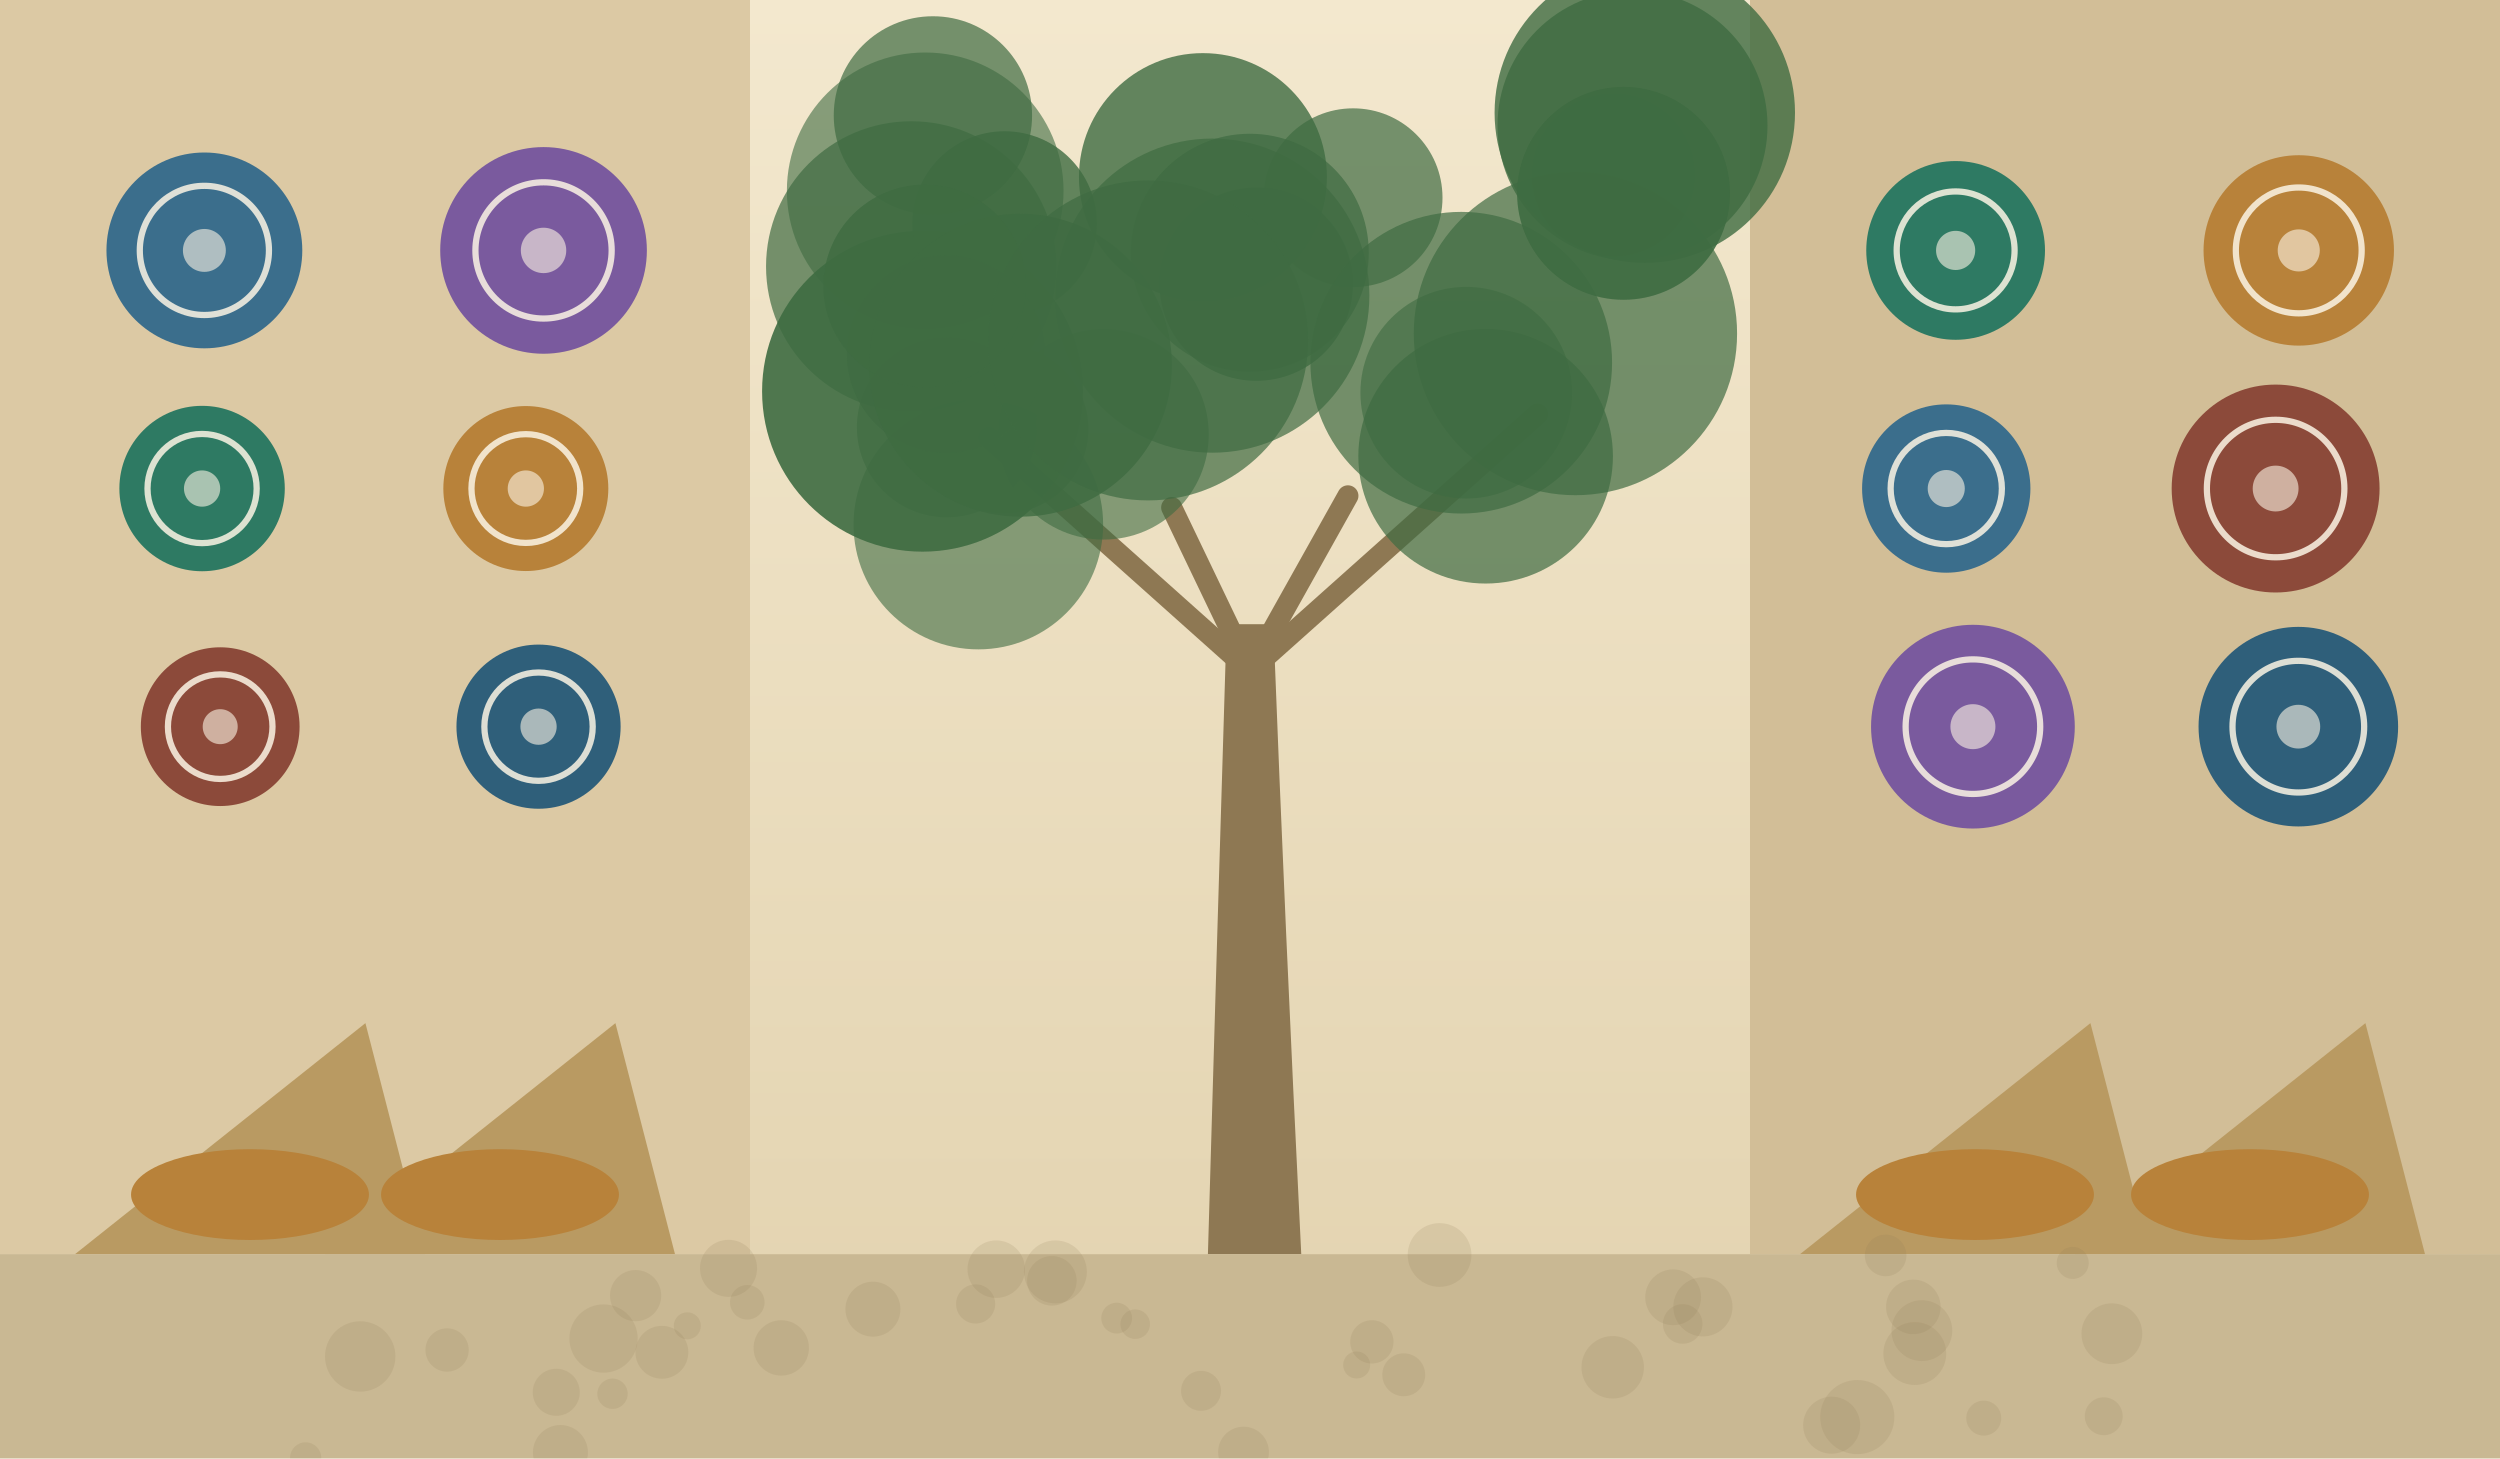
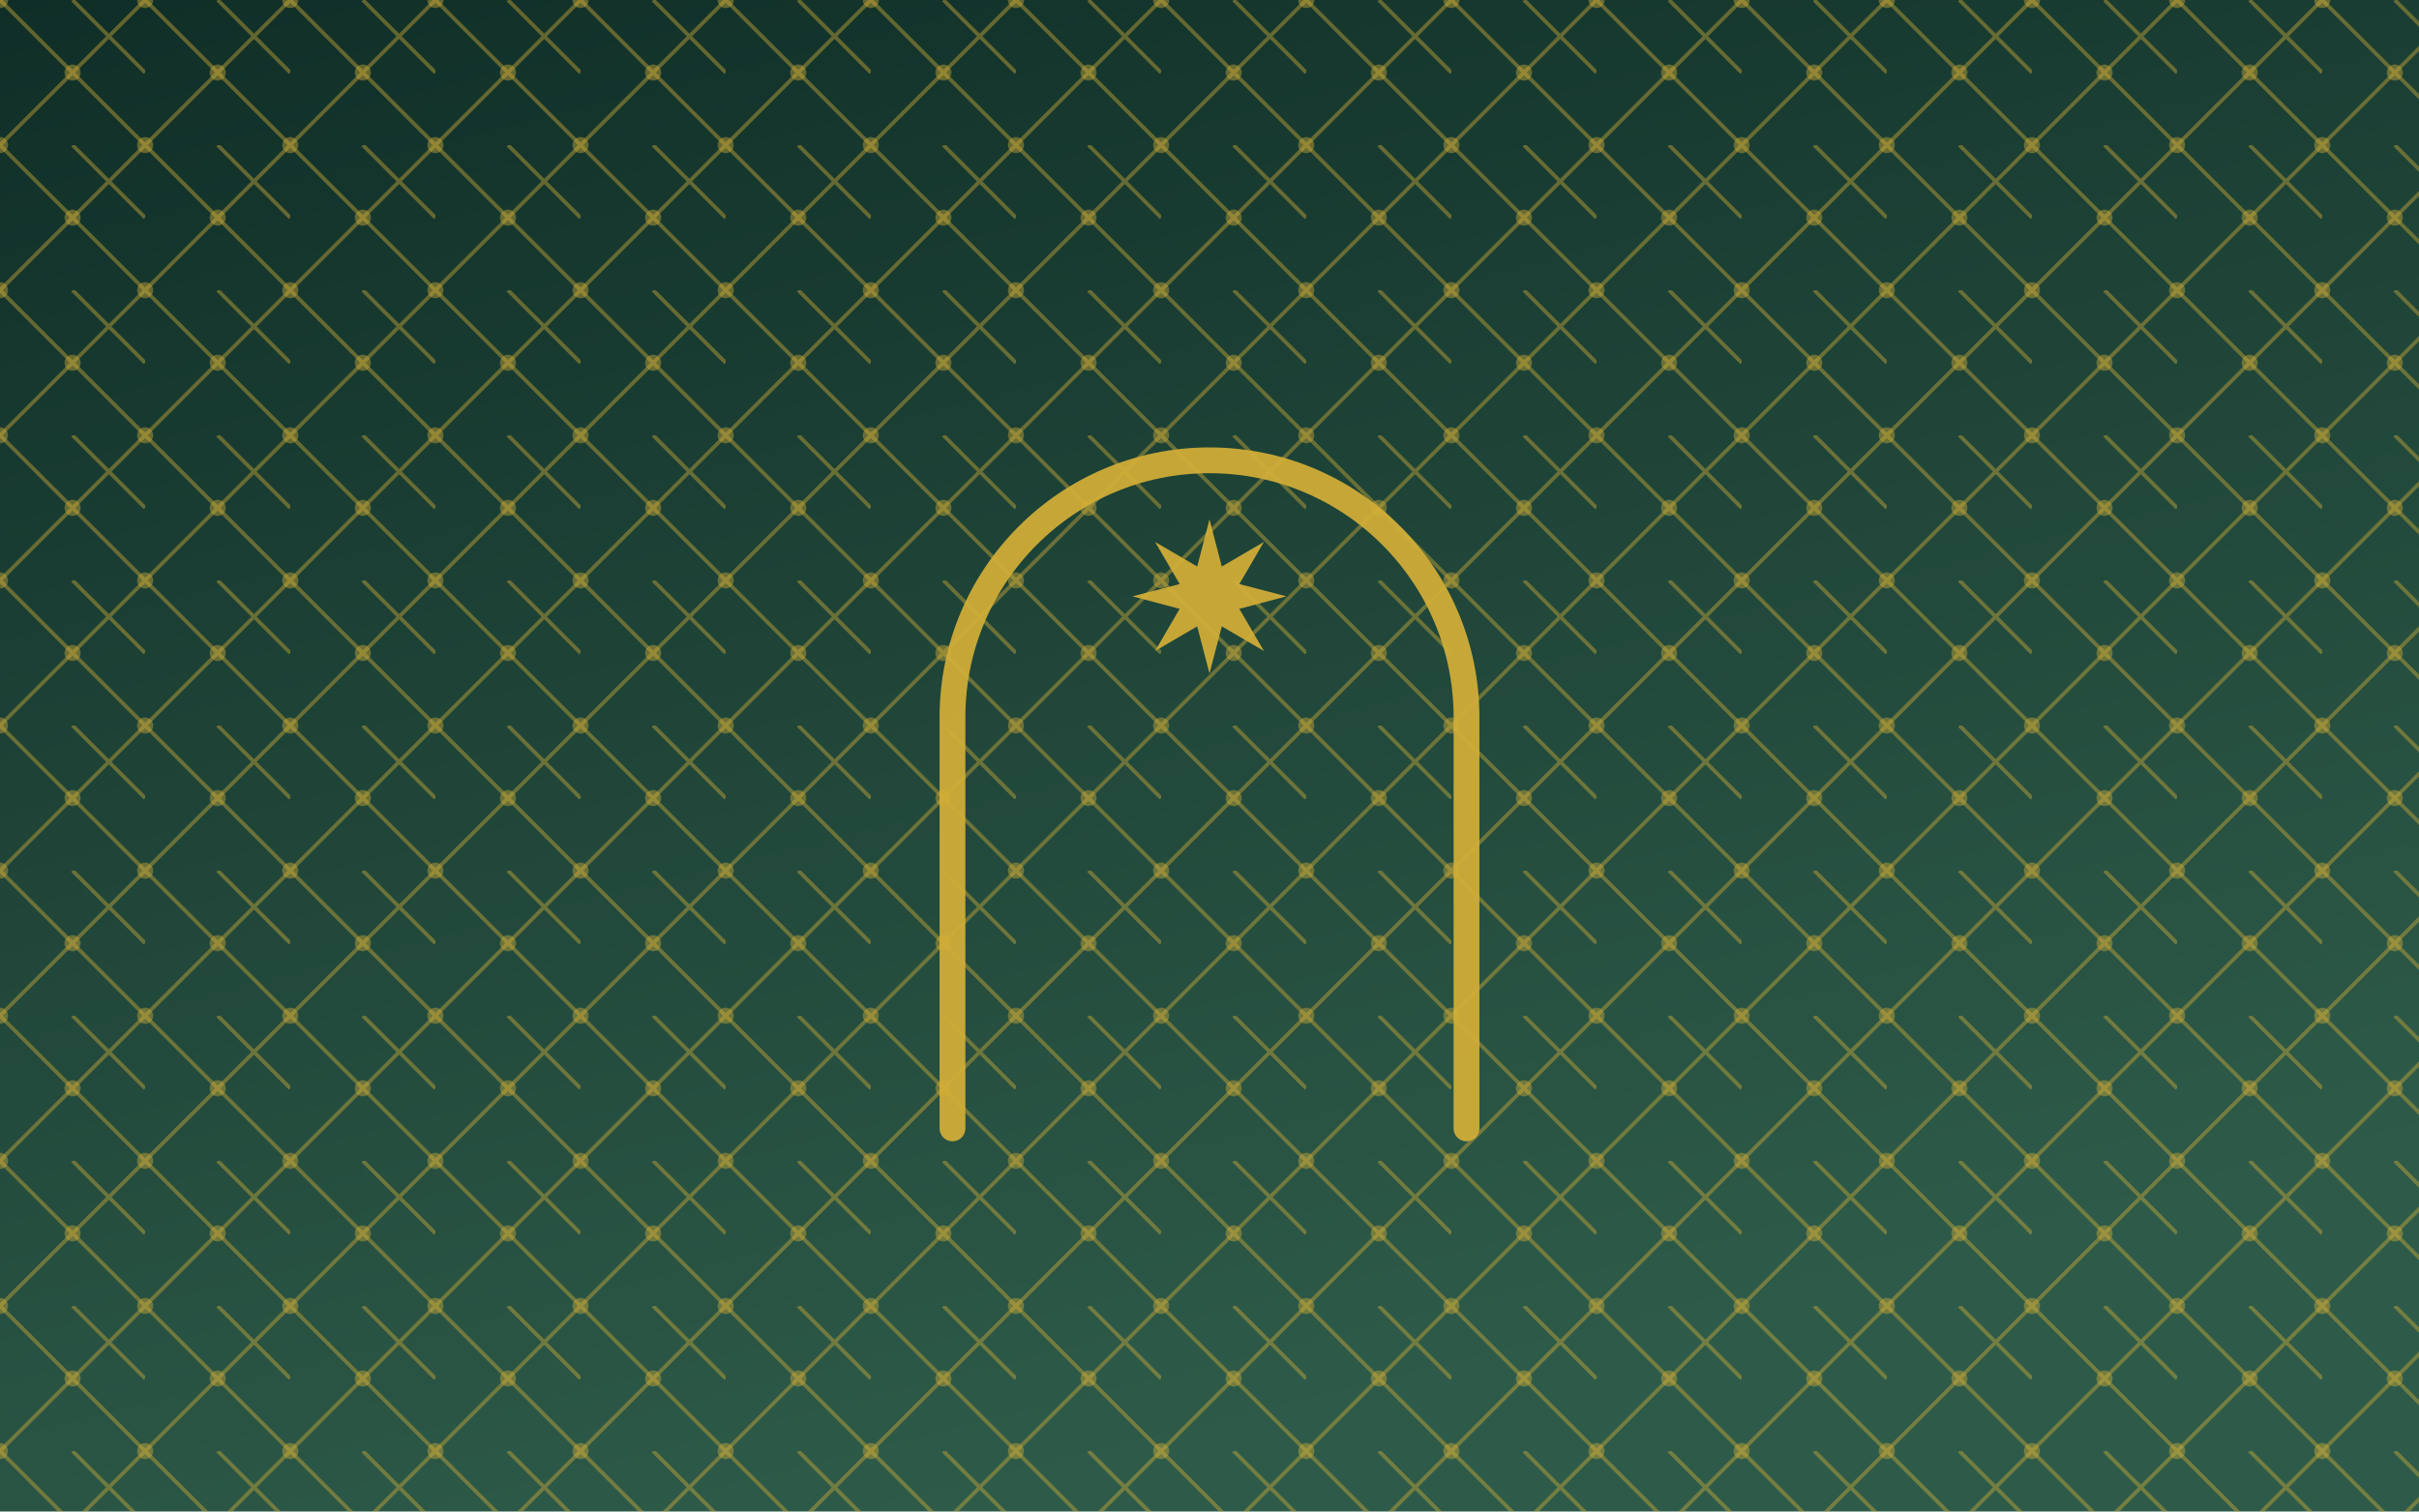
- <svg xmlns="http://www.w3.org/2000/svg" viewBox="0 0 1200 700" width="1200" height="700" preserveAspectRatio="xMidYMid slice" role="img">
+ <svg xmlns="http://www.w3.org/2000/svg" viewBox="0 0 1200 750" width="1200" height="750" role="img">
  <defs>
-     <linearGradient id="c" x1="0" y1="0" x2="0" y2="1">
-       <stop offset="0" stop-color="#F3E8CE" />
-       <stop offset="1" stop-color="#E2D2AE" />
+     <linearGradient id="f" x1="0" y1="0" x2="0.4" y2="1">
+       <stop offset="0" stop-color="#0F2E27" />
+       <stop offset="1" stop-color="#2E5B49" />
    </linearGradient>
+     <pattern id="m" width="72" height="72" patternUnits="userSpaceOnUse">
+       <path d="M0 0 L72 72 M72 0 L0 72 M36.0 0 L72 36.0" fill="none" stroke="#D4AF37" stroke-width="1.9" stroke-opacity="0.42" />
+       <circle cx="0.0" cy="0.0" r="4.0" fill="#D4AF37" fill-opacity="0.42" />
+       <circle cx="72.0" cy="72.0" r="4.0" fill="#D4AF37" fill-opacity="0.42" />
+       <circle cx="72.0" cy="0.0" r="4.0" fill="#D4AF37" fill-opacity="0.42" />
+       <circle cx="0.0" cy="72.0" r="4.0" fill="#D4AF37" fill-opacity="0.42" />
+       <circle cx="36.0" cy="36.0" r="4.0" fill="#D4AF37" fill-opacity="0.42" />
+     </pattern>
  </defs>
-   <rect width="1200" height="700" fill="url(#c)" />
-   <rect x="0" y="0" width="360" height="602" fill="#DCC9A4" />
-   <rect x="840" y="0" width="360" height="602" fill="#D2BE97" />
-   <circle cx="98.1" cy="120.2" r="47" fill="#3B6E8C" />
-   <circle cx="98.1" cy="120.2" r="31" fill="none" stroke="#FBF4E4" stroke-width="3" opacity=".85" />
-   <circle cx="98.1" cy="120.2" r="10.3" fill="#FBF4E4" opacity=".6" />
-   <circle cx="260.9" cy="120.2" r="49.6" fill="#7A5A9E" />
-   <circle cx="260.9" cy="120.2" r="32.7" fill="none" stroke="#FBF4E4" stroke-width="3" opacity=".85" />
-   <circle cx="260.9" cy="120.2" r="10.9" fill="#FBF4E4" opacity=".6" />
-   <circle cx="97" cy="234.5" r="39.7" fill="#2E7A63" />
-   <circle cx="97" cy="234.5" r="26.2" fill="none" stroke="#FBF4E4" stroke-width="3" opacity=".85" />
-   <circle cx="97" cy="234.5" r="8.7" fill="#FBF4E4" opacity=".6" />
-   <circle cx="252.4" cy="234.5" r="39.6" fill="#B8823A" />
-   <circle cx="252.4" cy="234.5" r="26.1" fill="none" stroke="#FBF4E4" stroke-width="3" opacity=".85" />
-   <circle cx="252.4" cy="234.5" r="8.7" fill="#FBF4E4" opacity=".6" />
-   <circle cx="105.7" cy="348.8" r="38.1" fill="#8C4A3A" />
-   <circle cx="105.7" cy="348.8" r="25.1" fill="none" stroke="#FBF4E4" stroke-width="3" opacity=".85" />
-   <circle cx="105.7" cy="348.8" r="8.4" fill="#FBF4E4" opacity=".6" />
-   <circle cx="258.5" cy="348.8" r="39.4" fill="#2F5F7A" />
-   <circle cx="258.5" cy="348.8" r="26" fill="none" stroke="#FBF4E4" stroke-width="3" opacity=".85" />
-   <circle cx="258.5" cy="348.8" r="8.7" fill="#FBF4E4" opacity=".6" />
-   <circle cx="938.7" cy="120.2" r="42.9" fill="#2E7A63" />
-   <circle cx="938.7" cy="120.2" r="28.3" fill="none" stroke="#FBF4E4" stroke-width="3" opacity=".85" />
-   <circle cx="938.7" cy="120.2" r="9.4" fill="#FBF4E4" opacity=".6" />
-   <circle cx="1103.4" cy="120.2" r="45.7" fill="#B8823A" />
-   <circle cx="1103.4" cy="120.2" r="30.2" fill="none" stroke="#FBF4E4" stroke-width="3" opacity=".85" />
-   <circle cx="1103.4" cy="120.2" r="10.1" fill="#FBF4E4" opacity=".6" />
-   <circle cx="934.2" cy="234.5" r="40.4" fill="#3B6E8C" />
-   <circle cx="934.2" cy="234.5" r="26.7" fill="none" stroke="#FBF4E4" stroke-width="3" opacity=".85" />
-   <circle cx="934.2" cy="234.5" r="8.9" fill="#FBF4E4" opacity=".6" />
-   <circle cx="1092.3" cy="234.5" r="49.9" fill="#8C4A3A" />
-   <circle cx="1092.3" cy="234.5" r="33" fill="none" stroke="#FBF4E4" stroke-width="3" opacity=".85" />
-   <circle cx="1092.3" cy="234.5" r="11" fill="#FBF4E4" opacity=".6" />
-   <circle cx="947" cy="348.8" r="48.9" fill="#7A5A9E" />
-   <circle cx="947" cy="348.8" r="32.3" fill="none" stroke="#FBF4E4" stroke-width="3" opacity=".85" />
-   <circle cx="947" cy="348.8" r="10.8" fill="#FBF4E4" opacity=".6" />
-   <circle cx="1103.2" cy="348.8" r="47.9" fill="#2F5F7A" />
-   <circle cx="1103.2" cy="348.8" r="31.6" fill="none" stroke="#FBF4E4" stroke-width="3" opacity=".85" />
-   <circle cx="1103.2" cy="348.8" r="10.5" fill="#FBF4E4" opacity=".6" />
-   <path d="M36 602 l168 0 l-28.6 -110.9 l0 0 Z" fill="#B99A62" />
-   <ellipse cx="120" cy="573.4" rx="57.1" ry="21.8" fill="#B8823A" />
-   <path d="M156 602 l168 0 l-28.6 -110.9 l0 0 Z" fill="#B99A62" />
-   <ellipse cx="240" cy="573.4" rx="57.1" ry="21.8" fill="#B8823A" />
-   <path d="M864 602 l168 0 l-28.6 -110.9 l0 0 Z" fill="#B99A62" />
-   <ellipse cx="948" cy="573.4" rx="57.1" ry="21.8" fill="#B8823A" />
-   <path d="M996 602 l168 0 l-28.6 -110.9 l0 0 Z" fill="#B99A62" />
-   <ellipse cx="1080" cy="573.4" rx="57.1" ry="21.8" fill="#B8823A" />
-   <path d="M579.8 602 q4.5 -156.8 9 -302.4 l22.4 0 q5.6 145.6 13.4 302.4 Z" fill="#8E7853" />
-   <path d="M600 322 l-125.4 -112" stroke="#8E7853" stroke-width="10.1" stroke-linecap="round" />
-   <path d="M600 322 l138 -123.2" stroke="#8E7853" stroke-width="10.1" stroke-linecap="round" />
-   <path d="M600 322 l-37.6 -78.4" stroke="#8E7853" stroke-width="10.1" stroke-linecap="round" />
-   <path d="M600 322 l47 -84" stroke="#8E7853" stroke-width="10.1" stroke-linecap="round" />
-   <circle cx="581.9" cy="141.9" r="75.4" fill="#3E6B41" opacity="0.7" />
-   <circle cx="603" cy="136.4" r="46.4" fill="#3E6B41" opacity="0.8" />
-   <circle cx="649.5" cy="94.9" r="42.9" fill="#3E6B41" opacity="0.7" />
-   <circle cx="444.1" cy="91.6" r="66.4" fill="#3E6B41" opacity="0.6" />
-   <circle cx="783.6" cy="60.3" r="64.8" fill="#3E6B41" opacity="0.8" />
-   <circle cx="469.6" cy="251.8" r="59.9" fill="#3E6B41" opacity="0.6" />
-   <circle cx="482" cy="206" r="40.4" fill="#3E6B41" opacity="0.7" />
-   <circle cx="577.4" cy="85" r="59.5" fill="#3E6B41" opacity="0.8" />
-   <circle cx="599.9" cy="121.3" r="57.1" fill="#3E6B41" opacity="0.7" />
-   <circle cx="789.5" cy="54.1" r="72.1" fill="#3E6B41" opacity="0.8" />
-   <circle cx="529.7" cy="208.5" r="50.5" fill="#3E6B41" opacity="0.6" />
-   <circle cx="701.4" cy="174.1" r="72.4" fill="#3E6B41" opacity="0.7" />
-   <circle cx="774.4" cy="84" r="39.2" fill="#3E6B41" opacity="0.6" />
-   <circle cx="756.2" cy="160.1" r="77.6" fill="#3E6B41" opacity="0.7" />
-   <circle cx="437.4" cy="127.9" r="69.7" fill="#3E6B41" opacity="0.7" />
-   <circle cx="442.8" cy="187.8" r="77" fill="#3E6B41" opacity="0.9" />
-   <circle cx="454.5" cy="205.1" r="43.2" fill="#3E6B41" opacity="0.6" />
-   <circle cx="713.1" cy="219" r="61.1" fill="#3E6B41" opacity="0.7" />
-   <circle cx="482.2" cy="107.3" r="44.3" fill="#3E6B41" opacity="0.8" />
-   <circle cx="454" cy="170" r="47.5" fill="#3E6B41" opacity="0.7" />
-   <circle cx="779.3" cy="92.8" r="51.1" fill="#3E6B41" opacity="0.9" />
-   <circle cx="489.8" cy="175.3" r="72.7" fill="#3E6B41" opacity="0.8" />
-   <circle cx="447.8" cy="55.4" r="47.6" fill="#3E6B41" opacity="0.7" />
-   <circle cx="703.8" cy="188.5" r="50.8" fill="#3E6B41" opacity="0.6" />
-   <circle cx="443.9" cy="137.3" r="48.7" fill="#3E6B41" opacity="0.8" />
-   <circle cx="551.1" cy="163.4" r="76.8" fill="#3E6B41" opacity="0.7" />
-   <rect y="602" width="1200" height="112" fill="#C9B893" />
-   <circle cx="1009.8" cy="679.8" r="9.1" fill="#8E7853" opacity=".16" />
-   <circle cx="919.1" cy="649.7" r="15.1" fill="#8E7853" opacity=".16" />
-   <circle cx="658.5" cy="644.1" r="10.4" fill="#8E7853" opacity=".16" />
-   <circle cx="536" cy="632.7" r="7.4" fill="#8E7853" opacity=".16" />
-   <circle cx="891.5" cy="680.2" r="17.8" fill="#8E7853" opacity=".16" />
-   <circle cx="774.1" cy="656.3" r="15" fill="#8E7853" opacity=".16" />
-   <circle cx="267" cy="668.3" r="11.3" fill="#8E7853" opacity=".16" />
-   <circle cx="305.1" cy="621.9" r="12.3" fill="#8E7853" opacity=".16" />
-   <circle cx="375" cy="647" r="13.3" fill="#8E7853" opacity=".16" />
-   <circle cx="504.9" cy="614.8" r="11.9" fill="#8E7853" opacity=".16" />
-   <circle cx="358.7" cy="625.1" r="8.3" fill="#8E7853" opacity=".16" />
-   <circle cx="478.2" cy="609.2" r="13.8" fill="#8E7853" opacity=".16" />
-   <circle cx="1013.7" cy="640.2" r="14.6" fill="#8E7853" opacity=".16" />
-   <circle cx="994.9" cy="606.2" r="7.7" fill="#8E7853" opacity=".16" />
-   <circle cx="879.2" cy="684.1" r="13.7" fill="#8E7853" opacity=".16" />
-   <circle cx="289.7" cy="642.5" r="16.4" fill="#8E7853" opacity=".16" />
-   <circle cx="952.2" cy="680.7" r="8.4" fill="#8E7853" opacity=".16" />
-   <circle cx="922.5" cy="638.7" r="14.6" fill="#8E7853" opacity=".16" />
-   <circle cx="269" cy="697.2" r="13.2" fill="#8E7853" opacity=".16" />
-   <circle cx="803.1" cy="622.7" r="13.4" fill="#8E7853" opacity=".16" />
-   <circle cx="673.8" cy="659.9" r="10.3" fill="#8E7853" opacity=".16" />
-   <circle cx="807.7" cy="635.5" r="9.5" fill="#8E7853" opacity=".16" />
-   <circle cx="294" cy="669" r="7.3" fill="#8E7853" opacity=".16" />
-   <circle cx="349.7" cy="608.8" r="13.7" fill="#8E7853" opacity=".16" />
-   <circle cx="651.2" cy="655.2" r="6.5" fill="#8E7853" opacity=".16" />
-   <circle cx="544.9" cy="635.6" r="7.1" fill="#8E7853" opacity=".16" />
-   <circle cx="146.7" cy="699.8" r="7.5" fill="#8E7853" opacity=".16" />
-   <circle cx="419" cy="628.4" r="13.2" fill="#8E7853" opacity=".16" />
-   <circle cx="214.6" cy="648" r="10.4" fill="#8E7853" opacity=".16" />
-   <circle cx="905.1" cy="602.6" r="10" fill="#8E7853" opacity=".16" />
-   <circle cx="596.9" cy="697" r="12.2" fill="#8E7853" opacity=".16" />
-   <circle cx="576.5" cy="667.6" r="9.6" fill="#8E7853" opacity=".16" />
-   <circle cx="172.9" cy="651.1" r="16.9" fill="#8E7853" opacity=".16" />
-   <circle cx="817.4" cy="627.3" r="14.2" fill="#8E7853" opacity=".16" />
-   <circle cx="918.4" cy="627.3" r="13.1" fill="#8E7853" opacity=".16" />
-   <circle cx="468.3" cy="625.9" r="9.4" fill="#8E7853" opacity=".16" />
-   <circle cx="329.9" cy="636.4" r="6.5" fill="#8E7853" opacity=".16" />
-   <circle cx="506.6" cy="610.5" r="15.1" fill="#8E7853" opacity=".16" />
-   <circle cx="691" cy="602.4" r="15.3" fill="#8E7853" opacity=".16" />
-   <circle cx="317.7" cy="649.1" r="12.7" fill="#8E7853" opacity=".16" />
+   <rect width="1200" height="750" fill="url(#f)" />
+   <rect width="1200" height="750" fill="url(#m)" />
+   <g opacity=".92">
+     <path d="M472.5 559.9 L472.5 355.9 A127.5 127.5 0 0 1 727.5 355.9 L727.5 559.9" fill="none" stroke="#D4AF37" stroke-width="12.8" stroke-linecap="round" />
+     <polygon points="600.0,257.7 606.1,281.1 627.0,268.9 614.8,289.8 638.2,295.9 614.8,302.1 627.0,323.0 606.1,310.8 600.0,334.2 593.9,310.8 573.0,323.0 585.2,302.1 561.8,295.9 585.2,289.8 573.0,268.9 593.9,281.1" fill="#D4AF37" />
+   </g>
</svg>
